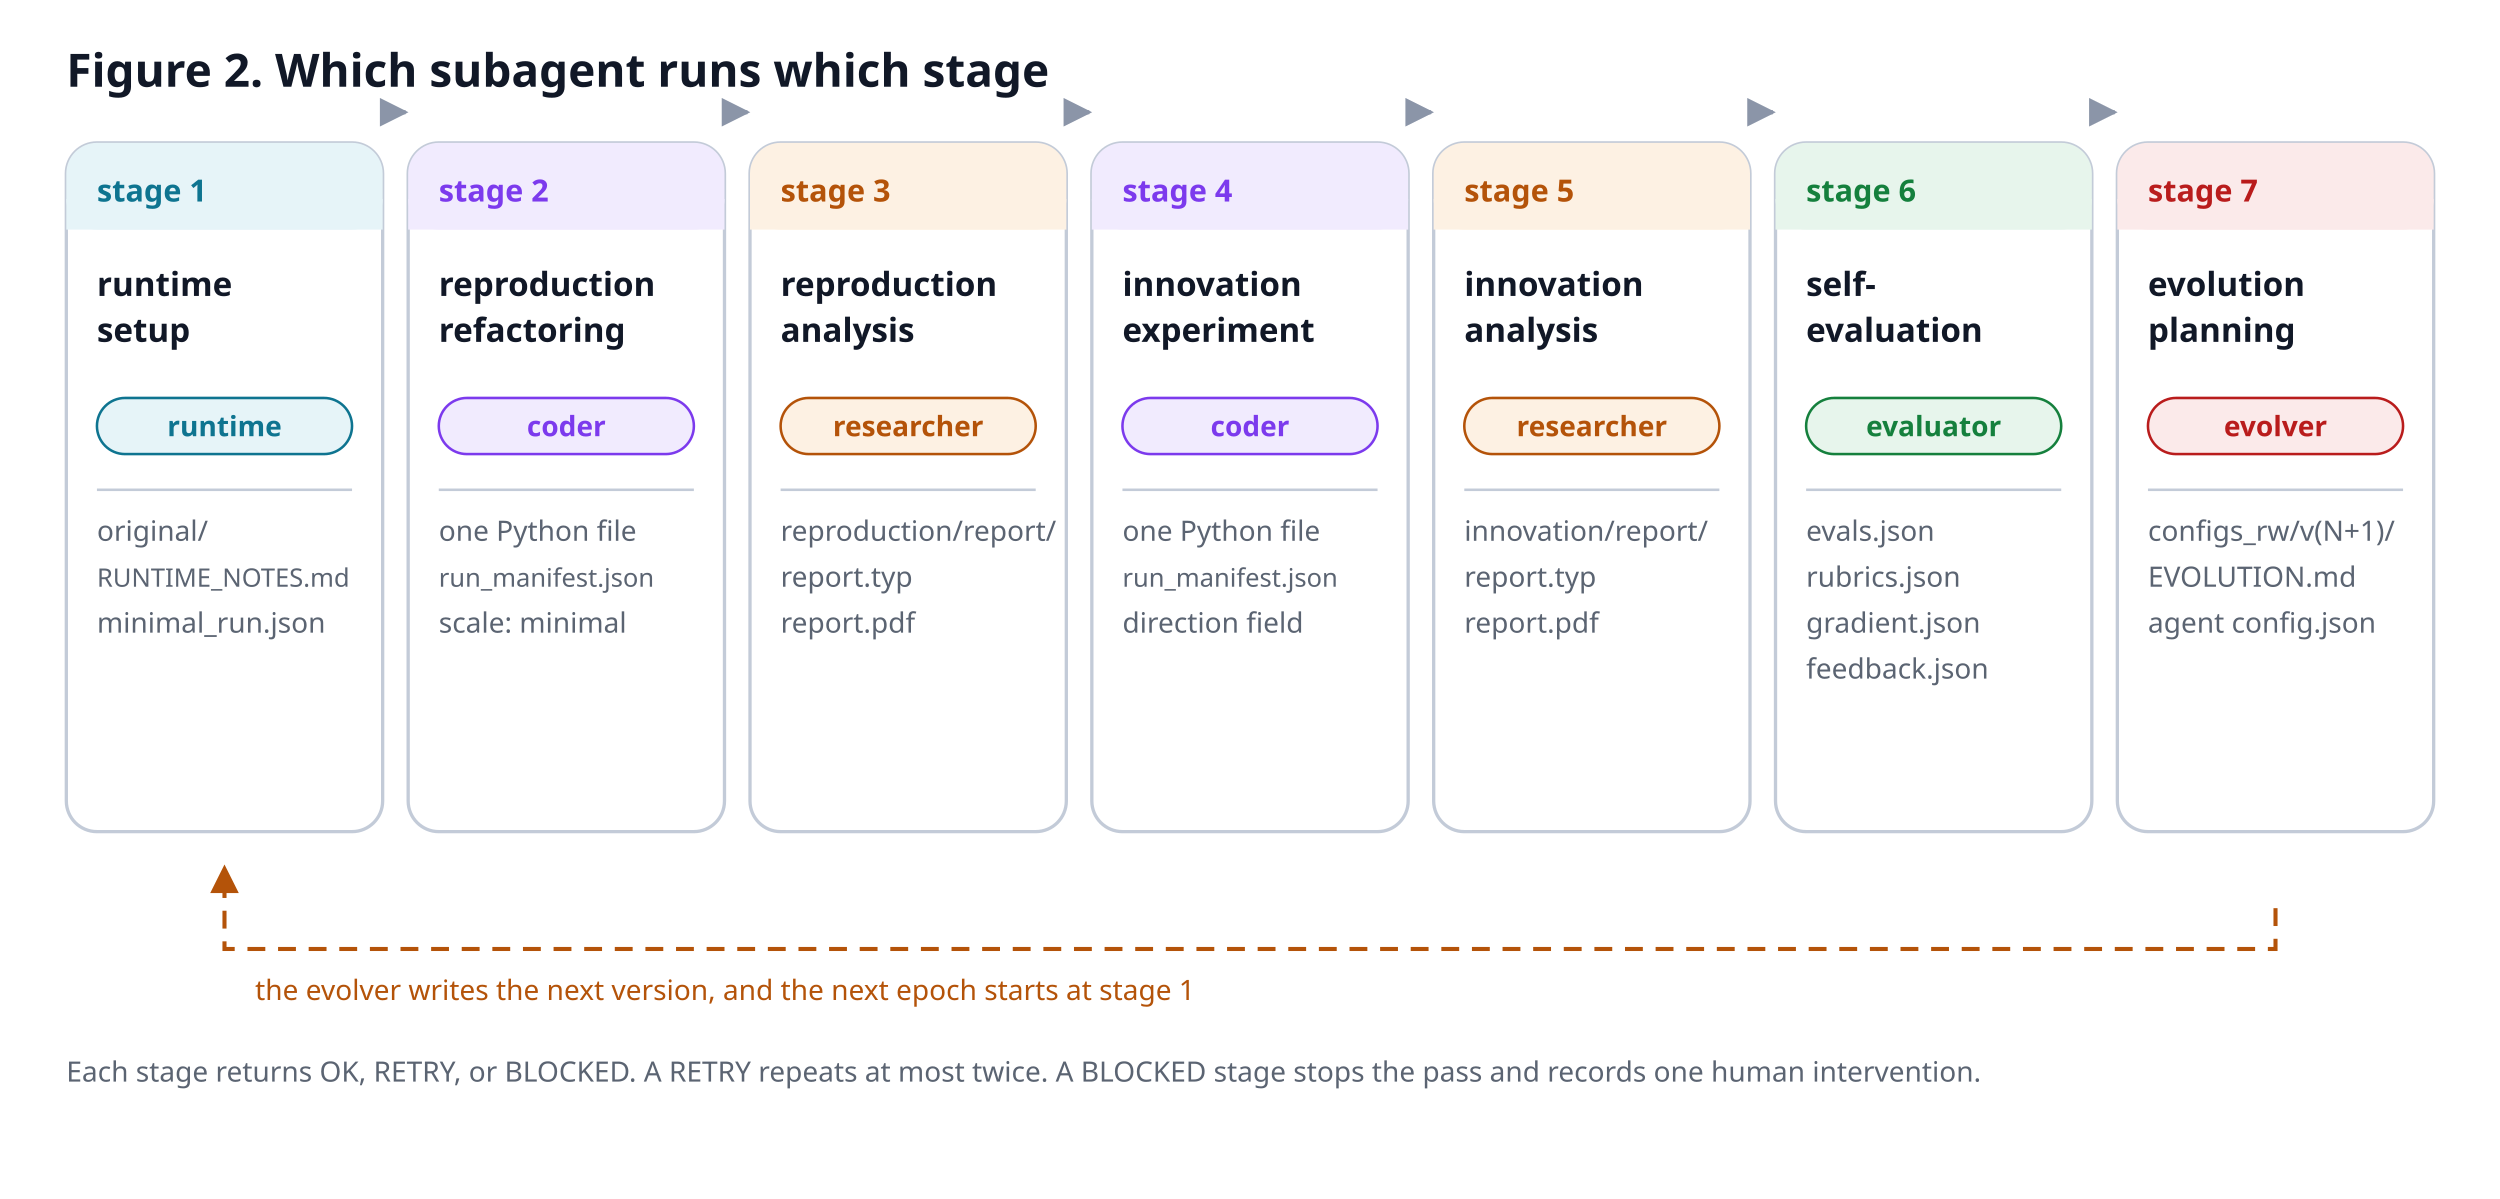
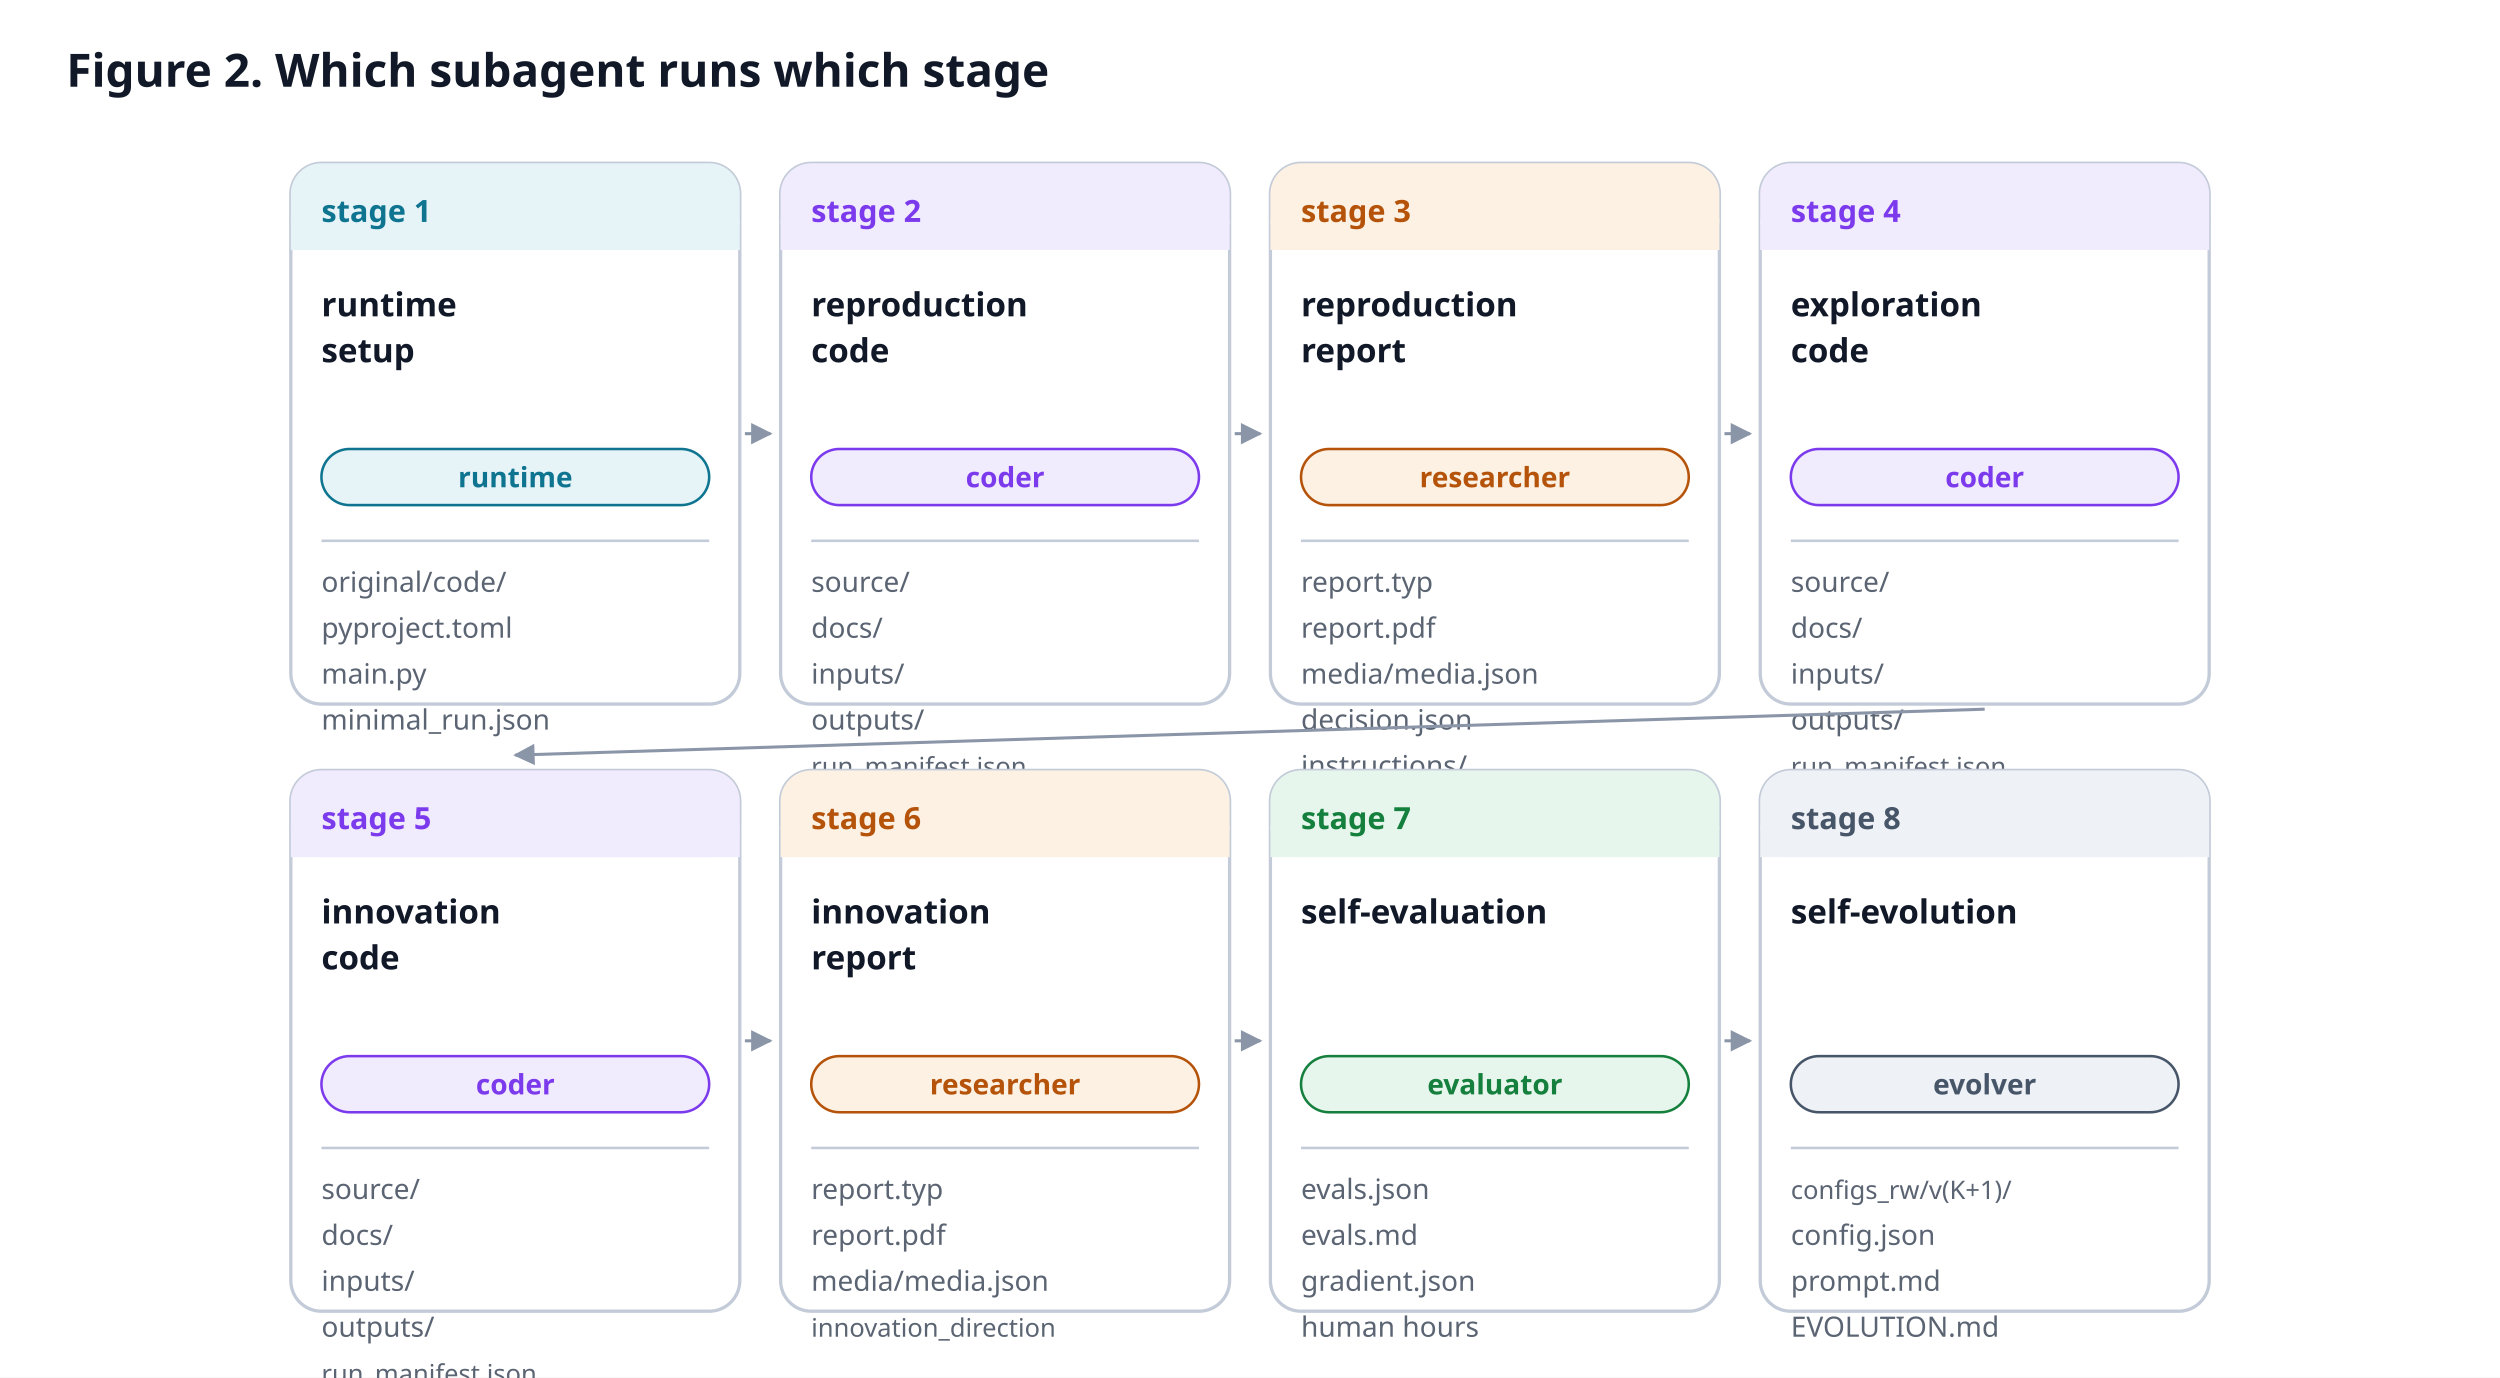
- <svg xmlns="http://www.w3.org/2000/svg" viewBox="0 0 980 470" role="img" aria-labelledby="fig2-title fig2-desc" width="980" height="470">
+ <svg xmlns="http://www.w3.org/2000/svg" viewBox="0 0 980 540" role="img" aria-labelledby="fig2-title fig2-desc" width="980" height="540">
  <defs>
    <marker id="arrow" viewBox="0 0 10 10" refX="9" refY="5" markerWidth="7" markerHeight="7" orient="auto-start-reverse">
      <path d="M 0 0 L 10 5 L 0 10 z" fill="#8b95a8" />
    </marker>
-     <marker id="arrow-warn" viewBox="0 0 10 10" refX="9" refY="5" markerWidth="7" markerHeight="7" orient="auto-start-reverse">
-       <path d="M 0 0 L 10 5 L 0 10 z" fill="#b45309" />
-     </marker>
  </defs>
-   <rect x="0" y="0" width="980" height="470" fill="#ffffff" />
+   <rect x="0" y="0" width="980" height="540" fill="#ffffff" />
  <text x="26" y="34" font-family="'Noto Sans', system-ui, sans-serif" font-size="18" font-weight="600" fill="#111827" text-anchor="start">Figure 2. Which subagent runs which stage</text>
-   <rect x="26" y="56" width="124" height="270" rx="12" fill="#ffffff" stroke="#c3cbd8" stroke-width="1.3" />
-   <rect x="26" y="56" width="124" height="34" rx="12" fill="#e6f4f8" />
-   <rect x="26" y="78" width="124" height="12" fill="#e6f4f8" />
-   <text x="38" y="79" font-family="'Noto Sans', system-ui, sans-serif" font-size="12" font-weight="700" fill="#0e7490" text-anchor="start">stage 1</text>
-   <text x="38" y="116" font-family="'Noto Sans', system-ui, sans-serif" font-size="13" font-weight="600" fill="#111827" text-anchor="start">runtime</text>
-   <text x="38" y="134" font-family="'Noto Sans', system-ui, sans-serif" font-size="13" font-weight="600" fill="#111827" text-anchor="start">setup</text>
-   <rect x="38" y="156" width="100" height="22" rx="11" fill="#e6f4f8" stroke="#0e7490" stroke-width="1" />
-   <text x="88" y="171" font-family="'Noto Sans', system-ui, sans-serif" font-size="11" font-weight="600" fill="#0e7490" text-anchor="middle">runtime</text>
-   <line x1="38" y1="192" x2="138" y2="192" stroke="#c3cbd8" stroke-width="1" />
-   <text x="38" y="212" font-family="'Noto Sans', system-ui, sans-serif" font-size="11" font-weight="400" fill="#5b6472" text-anchor="start">original/</text>
-   <text x="38" y="230" font-family="'Noto Sans', system-ui, sans-serif" font-size="10" font-weight="400" fill="#5b6472" text-anchor="start" textLength="100" lengthAdjust="spacingAndGlyphs">RUNTIME_NOTES.md</text>
-   <text x="38" y="248" font-family="'Noto Sans', system-ui, sans-serif" font-size="11" font-weight="400" fill="#5b6472" text-anchor="start" textLength="100" lengthAdjust="spacingAndGlyphs">minimal_run.json</text>
-   <rect x="160" y="56" width="124" height="270" rx="12" fill="#ffffff" stroke="#c3cbd8" stroke-width="1.3" />
-   <rect x="160" y="56" width="124" height="34" rx="12" fill="#f1ebfe" />
-   <rect x="160" y="78" width="124" height="12" fill="#f1ebfe" />
-   <text x="172" y="79" font-family="'Noto Sans', system-ui, sans-serif" font-size="12" font-weight="700" fill="#7c3aed" text-anchor="start">stage 2</text>
-   <text x="172" y="116" font-family="'Noto Sans', system-ui, sans-serif" font-size="13" font-weight="600" fill="#111827" text-anchor="start">reproduction</text>
-   <text x="172" y="134" font-family="'Noto Sans', system-ui, sans-serif" font-size="13" font-weight="600" fill="#111827" text-anchor="start">refactoring</text>
-   <rect x="172" y="156" width="100" height="22" rx="11" fill="#f1ebfe" stroke="#7c3aed" stroke-width="1" />
-   <text x="222" y="171" font-family="'Noto Sans', system-ui, sans-serif" font-size="11" font-weight="600" fill="#7c3aed" text-anchor="middle">coder</text>
-   <line x1="172" y1="192" x2="272" y2="192" stroke="#c3cbd8" stroke-width="1" />
-   <text x="172" y="212" font-family="'Noto Sans', system-ui, sans-serif" font-size="11" font-weight="400" fill="#5b6472" text-anchor="start">one Python file</text>
-   <text x="172" y="230" font-family="'Noto Sans', system-ui, sans-serif" font-size="10" font-weight="400" fill="#5b6472" text-anchor="start" textLength="100" lengthAdjust="spacingAndGlyphs">run_manifest.json</text>
-   <text x="172" y="248" font-family="'Noto Sans', system-ui, sans-serif" font-size="11" font-weight="400" fill="#5b6472" text-anchor="start">scale: minimal</text>
-   <rect x="294" y="56" width="124" height="270" rx="12" fill="#ffffff" stroke="#c3cbd8" stroke-width="1.3" />
-   <rect x="294" y="56" width="124" height="34" rx="12" fill="#fdf1e3" />
-   <rect x="294" y="78" width="124" height="12" fill="#fdf1e3" />
-   <text x="306" y="79" font-family="'Noto Sans', system-ui, sans-serif" font-size="12" font-weight="700" fill="#b45309" text-anchor="start">stage 3</text>
-   <text x="306" y="116" font-family="'Noto Sans', system-ui, sans-serif" font-size="13" font-weight="600" fill="#111827" text-anchor="start">reproduction</text>
-   <text x="306" y="134" font-family="'Noto Sans', system-ui, sans-serif" font-size="13" font-weight="600" fill="#111827" text-anchor="start">analysis</text>
-   <rect x="306" y="156" width="100" height="22" rx="11" fill="#fdf1e3" stroke="#b45309" stroke-width="1" />
-   <text x="356" y="171" font-family="'Noto Sans', system-ui, sans-serif" font-size="11" font-weight="600" fill="#b45309" text-anchor="middle">researcher</text>
-   <line x1="306" y1="192" x2="406" y2="192" stroke="#c3cbd8" stroke-width="1" />
-   <text x="306" y="212" font-family="'Noto Sans', system-ui, sans-serif" font-size="11" font-weight="400" fill="#5b6472" text-anchor="start" textLength="100" lengthAdjust="spacingAndGlyphs">reproduction/report/</text>
-   <text x="306" y="230" font-family="'Noto Sans', system-ui, sans-serif" font-size="11" font-weight="400" fill="#5b6472" text-anchor="start">report.typ</text>
-   <text x="306" y="248" font-family="'Noto Sans', system-ui, sans-serif" font-size="11" font-weight="400" fill="#5b6472" text-anchor="start">report.pdf</text>
-   <rect x="428" y="56" width="124" height="270" rx="12" fill="#ffffff" stroke="#c3cbd8" stroke-width="1.3" />
-   <rect x="428" y="56" width="124" height="34" rx="12" fill="#f1ebfe" />
-   <rect x="428" y="78" width="124" height="12" fill="#f1ebfe" />
-   <text x="440" y="79" font-family="'Noto Sans', system-ui, sans-serif" font-size="12" font-weight="700" fill="#7c3aed" text-anchor="start">stage 4</text>
-   <text x="440" y="116" font-family="'Noto Sans', system-ui, sans-serif" font-size="13" font-weight="600" fill="#111827" text-anchor="start">innovation</text>
-   <text x="440" y="134" font-family="'Noto Sans', system-ui, sans-serif" font-size="13" font-weight="600" fill="#111827" text-anchor="start">experiment</text>
-   <rect x="440" y="156" width="100" height="22" rx="11" fill="#f1ebfe" stroke="#7c3aed" stroke-width="1" />
-   <text x="490" y="171" font-family="'Noto Sans', system-ui, sans-serif" font-size="11" font-weight="600" fill="#7c3aed" text-anchor="middle">coder</text>
-   <line x1="440" y1="192" x2="540" y2="192" stroke="#c3cbd8" stroke-width="1" />
-   <text x="440" y="212" font-family="'Noto Sans', system-ui, sans-serif" font-size="11" font-weight="400" fill="#5b6472" text-anchor="start">one Python file</text>
-   <text x="440" y="230" font-family="'Noto Sans', system-ui, sans-serif" font-size="10" font-weight="400" fill="#5b6472" text-anchor="start" textLength="100" lengthAdjust="spacingAndGlyphs">run_manifest.json</text>
-   <text x="440" y="248" font-family="'Noto Sans', system-ui, sans-serif" font-size="11" font-weight="400" fill="#5b6472" text-anchor="start">direction field</text>
-   <rect x="562" y="56" width="124" height="270" rx="12" fill="#ffffff" stroke="#c3cbd8" stroke-width="1.3" />
-   <rect x="562" y="56" width="124" height="34" rx="12" fill="#fdf1e3" />
-   <rect x="562" y="78" width="124" height="12" fill="#fdf1e3" />
-   <text x="574" y="79" font-family="'Noto Sans', system-ui, sans-serif" font-size="12" font-weight="700" fill="#b45309" text-anchor="start">stage 5</text>
-   <text x="574" y="116" font-family="'Noto Sans', system-ui, sans-serif" font-size="13" font-weight="600" fill="#111827" text-anchor="start">innovation</text>
-   <text x="574" y="134" font-family="'Noto Sans', system-ui, sans-serif" font-size="13" font-weight="600" fill="#111827" text-anchor="start">analysis</text>
-   <rect x="574" y="156" width="100" height="22" rx="11" fill="#fdf1e3" stroke="#b45309" stroke-width="1" />
-   <text x="624" y="171" font-family="'Noto Sans', system-ui, sans-serif" font-size="11" font-weight="600" fill="#b45309" text-anchor="middle">researcher</text>
-   <line x1="574" y1="192" x2="674" y2="192" stroke="#c3cbd8" stroke-width="1" />
-   <text x="574" y="212" font-family="'Noto Sans', system-ui, sans-serif" font-size="11" font-weight="400" fill="#5b6472" text-anchor="start">innovation/report/</text>
-   <text x="574" y="230" font-family="'Noto Sans', system-ui, sans-serif" font-size="11" font-weight="400" fill="#5b6472" text-anchor="start">report.typ</text>
-   <text x="574" y="248" font-family="'Noto Sans', system-ui, sans-serif" font-size="11" font-weight="400" fill="#5b6472" text-anchor="start">report.pdf</text>
-   <rect x="696" y="56" width="124" height="270" rx="12" fill="#ffffff" stroke="#c3cbd8" stroke-width="1.3" />
-   <rect x="696" y="56" width="124" height="34" rx="12" fill="#e7f5ec" />
-   <rect x="696" y="78" width="124" height="12" fill="#e7f5ec" />
-   <text x="708" y="79" font-family="'Noto Sans', system-ui, sans-serif" font-size="12" font-weight="700" fill="#15803d" text-anchor="start">stage 6</text>
-   <text x="708" y="116" font-family="'Noto Sans', system-ui, sans-serif" font-size="13" font-weight="600" fill="#111827" text-anchor="start">self-</text>
-   <text x="708" y="134" font-family="'Noto Sans', system-ui, sans-serif" font-size="13" font-weight="600" fill="#111827" text-anchor="start">evaluation</text>
-   <rect x="708" y="156" width="100" height="22" rx="11" fill="#e7f5ec" stroke="#15803d" stroke-width="1" />
-   <text x="758" y="171" font-family="'Noto Sans', system-ui, sans-serif" font-size="11" font-weight="600" fill="#15803d" text-anchor="middle">evaluator</text>
-   <line x1="708" y1="192" x2="808" y2="192" stroke="#c3cbd8" stroke-width="1" />
-   <text x="708" y="212" font-family="'Noto Sans', system-ui, sans-serif" font-size="11" font-weight="400" fill="#5b6472" text-anchor="start">evals.json</text>
-   <text x="708" y="230" font-family="'Noto Sans', system-ui, sans-serif" font-size="11" font-weight="400" fill="#5b6472" text-anchor="start">rubrics.json</text>
-   <text x="708" y="248" font-family="'Noto Sans', system-ui, sans-serif" font-size="11" font-weight="400" fill="#5b6472" text-anchor="start">gradient.json</text>
-   <text x="708" y="266" font-family="'Noto Sans', system-ui, sans-serif" font-size="11" font-weight="400" fill="#5b6472" text-anchor="start" textLength="100" lengthAdjust="spacingAndGlyphs">feedback.json</text>
-   <rect x="830" y="56" width="124" height="270" rx="12" fill="#ffffff" stroke="#c3cbd8" stroke-width="1.3" />
-   <rect x="830" y="56" width="124" height="34" rx="12" fill="#fbeaea" />
-   <rect x="830" y="78" width="124" height="12" fill="#fbeaea" />
-   <text x="842" y="79" font-family="'Noto Sans', system-ui, sans-serif" font-size="12" font-weight="700" fill="#b91c1c" text-anchor="start">stage 7</text>
-   <text x="842" y="116" font-family="'Noto Sans', system-ui, sans-serif" font-size="13" font-weight="600" fill="#111827" text-anchor="start">evolution</text>
-   <text x="842" y="134" font-family="'Noto Sans', system-ui, sans-serif" font-size="13" font-weight="600" fill="#111827" text-anchor="start">planning</text>
-   <rect x="842" y="156" width="100" height="22" rx="11" fill="#fbeaea" stroke="#b91c1c" stroke-width="1" />
-   <text x="892" y="171" font-family="'Noto Sans', system-ui, sans-serif" font-size="11" font-weight="600" fill="#b91c1c" text-anchor="middle">evolver</text>
-   <line x1="842" y1="192" x2="942" y2="192" stroke="#c3cbd8" stroke-width="1" />
-   <text x="842" y="212" font-family="'Noto Sans', system-ui, sans-serif" font-size="11" font-weight="400" fill="#5b6472" text-anchor="start" textLength="100" lengthAdjust="spacingAndGlyphs">configs_rw/v(N+1)/</text>
-   <text x="842" y="230" font-family="'Noto Sans', system-ui, sans-serif" font-size="11" font-weight="400" fill="#5b6472" text-anchor="start">EVOLUTION.md</text>
-   <text x="842" y="248" font-family="'Noto Sans', system-ui, sans-serif" font-size="11" font-weight="400" fill="#5b6472" text-anchor="start" textLength="100" lengthAdjust="spacingAndGlyphs">agent config.json</text>
-   <line x1="151" y1="44" x2="159" y2="44" stroke="#8b95a8" stroke-width="1.6" marker-end="url(#arrow)" />
-   <line x1="285" y1="44" x2="293" y2="44" stroke="#8b95a8" stroke-width="1.6" marker-end="url(#arrow)" />
-   <line x1="419" y1="44" x2="427" y2="44" stroke="#8b95a8" stroke-width="1.6" marker-end="url(#arrow)" />
-   <line x1="553" y1="44" x2="561" y2="44" stroke="#8b95a8" stroke-width="1.6" marker-end="url(#arrow)" />
-   <line x1="687" y1="44" x2="695" y2="44" stroke="#8b95a8" stroke-width="1.6" marker-end="url(#arrow)" />
-   <line x1="821" y1="44" x2="829" y2="44" stroke="#8b95a8" stroke-width="1.6" marker-end="url(#arrow)" />
-   <polyline points="892,356 892,372 88,372 88,340" fill="none" stroke="#b45309" stroke-width="1.6" stroke-dasharray="7 5" marker-end="url(#arrow-warn)" />
-   <text x="100" y="392" font-family="'Noto Sans', system-ui, sans-serif" font-size="11" font-weight="400" fill="#b45309" text-anchor="start">the evolver writes the next version, and the next epoch starts at stage 1</text>
-   <text x="26" y="424" font-family="'Noto Sans', system-ui, sans-serif" font-size="11" font-weight="400" fill="#5b6472" text-anchor="start">Each stage returns OK, RETRY, or BLOCKED. A RETRY repeats at most twice. A BLOCKED stage stops the pass and records one human intervention.</text>
+   <rect x="114" y="64" width="176" height="212" rx="12" fill="#ffffff" stroke="#c3cbd8" stroke-width="1.3" />
+   <rect x="114" y="64" width="176" height="34" rx="12" fill="#e6f4f8" />
+   <rect x="114" y="86" width="176" height="12" fill="#e6f4f8" />
+   <text x="126" y="87" font-family="'Noto Sans', system-ui, sans-serif" font-size="12" font-weight="700" fill="#0e7490" text-anchor="start">stage 1</text>
+   <text x="126" y="124" font-family="'Noto Sans', system-ui, sans-serif" font-size="13" font-weight="600" fill="#111827" text-anchor="start">runtime</text>
+   <text x="126" y="142" font-family="'Noto Sans', system-ui, sans-serif" font-size="13" font-weight="600" fill="#111827" text-anchor="start">setup</text>
+   <rect x="126" y="176" width="152" height="22" rx="11" fill="#e6f4f8" stroke="#0e7490" stroke-width="1" />
+   <text x="202.0" y="191" font-family="'Noto Sans', system-ui, sans-serif" font-size="11" font-weight="600" fill="#0e7490" text-anchor="middle">runtime</text>
+   <line x1="126" y1="212" x2="278" y2="212" stroke="#c3cbd8" stroke-width="1" />
+   <text x="126" y="232" font-family="'Noto Sans', system-ui, sans-serif" font-size="11" font-weight="400" fill="#5b6472" text-anchor="start">original/code/</text>
+   <text x="126" y="250" font-family="'Noto Sans', system-ui, sans-serif" font-size="11" font-weight="400" fill="#5b6472" text-anchor="start">pyproject.toml</text>
+   <text x="126" y="268" font-family="'Noto Sans', system-ui, sans-serif" font-size="11" font-weight="400" fill="#5b6472" text-anchor="start">main.py</text>
+   <text x="126" y="286" font-family="'Noto Sans', system-ui, sans-serif" font-size="11" font-weight="400" fill="#5b6472" text-anchor="start">minimal_run.json</text>
+   <rect x="306" y="64" width="176" height="212" rx="12" fill="#ffffff" stroke="#c3cbd8" stroke-width="1.3" />
+   <rect x="306" y="64" width="176" height="34" rx="12" fill="#f1ebfe" />
+   <rect x="306" y="86" width="176" height="12" fill="#f1ebfe" />
+   <text x="318" y="87" font-family="'Noto Sans', system-ui, sans-serif" font-size="12" font-weight="700" fill="#7c3aed" text-anchor="start">stage 2</text>
+   <text x="318" y="124" font-family="'Noto Sans', system-ui, sans-serif" font-size="13" font-weight="600" fill="#111827" text-anchor="start">reproduction</text>
+   <text x="318" y="142" font-family="'Noto Sans', system-ui, sans-serif" font-size="13" font-weight="600" fill="#111827" text-anchor="start">code</text>
+   <rect x="318" y="176" width="152" height="22" rx="11" fill="#f1ebfe" stroke="#7c3aed" stroke-width="1" />
+   <text x="394.0" y="191" font-family="'Noto Sans', system-ui, sans-serif" font-size="11" font-weight="600" fill="#7c3aed" text-anchor="middle">coder</text>
+   <line x1="318" y1="212" x2="470" y2="212" stroke="#c3cbd8" stroke-width="1" />
+   <text x="318" y="232" font-family="'Noto Sans', system-ui, sans-serif" font-size="11" font-weight="400" fill="#5b6472" text-anchor="start">source/</text>
+   <text x="318" y="250" font-family="'Noto Sans', system-ui, sans-serif" font-size="11" font-weight="400" fill="#5b6472" text-anchor="start">docs/</text>
+   <text x="318" y="268" font-family="'Noto Sans', system-ui, sans-serif" font-size="11" font-weight="400" fill="#5b6472" text-anchor="start">inputs/</text>
+   <text x="318" y="286" font-family="'Noto Sans', system-ui, sans-serif" font-size="11" font-weight="400" fill="#5b6472" text-anchor="start">outputs/</text>
+   <text x="318" y="304" font-family="'Noto Sans', system-ui, sans-serif" font-size="10" font-weight="400" fill="#5b6472" text-anchor="start">run_manifest.json</text>
+   <rect x="498" y="64" width="176" height="212" rx="12" fill="#ffffff" stroke="#c3cbd8" stroke-width="1.3" />
+   <rect x="498" y="64" width="176" height="34" rx="12" fill="#fdf1e3" />
+   <rect x="498" y="86" width="176" height="12" fill="#fdf1e3" />
+   <text x="510" y="87" font-family="'Noto Sans', system-ui, sans-serif" font-size="12" font-weight="700" fill="#b45309" text-anchor="start">stage 3</text>
+   <text x="510" y="124" font-family="'Noto Sans', system-ui, sans-serif" font-size="13" font-weight="600" fill="#111827" text-anchor="start">reproduction</text>
+   <text x="510" y="142" font-family="'Noto Sans', system-ui, sans-serif" font-size="13" font-weight="600" fill="#111827" text-anchor="start">report</text>
+   <rect x="510" y="176" width="152" height="22" rx="11" fill="#fdf1e3" stroke="#b45309" stroke-width="1" />
+   <text x="586.0" y="191" font-family="'Noto Sans', system-ui, sans-serif" font-size="11" font-weight="600" fill="#b45309" text-anchor="middle">researcher</text>
+   <line x1="510" y1="212" x2="662" y2="212" stroke="#c3cbd8" stroke-width="1" />
+   <text x="510" y="232" font-family="'Noto Sans', system-ui, sans-serif" font-size="11" font-weight="400" fill="#5b6472" text-anchor="start">report.typ</text>
+   <text x="510" y="250" font-family="'Noto Sans', system-ui, sans-serif" font-size="11" font-weight="400" fill="#5b6472" text-anchor="start">report.pdf</text>
+   <text x="510" y="268" font-family="'Noto Sans', system-ui, sans-serif" font-size="11" font-weight="400" fill="#5b6472" text-anchor="start">media/media.json</text>
+   <text x="510" y="286" font-family="'Noto Sans', system-ui, sans-serif" font-size="11" font-weight="400" fill="#5b6472" text-anchor="start">decision.json</text>
+   <text x="510" y="304" font-family="'Noto Sans', system-ui, sans-serif" font-size="11" font-weight="400" fill="#5b6472" text-anchor="start">instructions/</text>
+   <rect x="690" y="64" width="176" height="212" rx="12" fill="#ffffff" stroke="#c3cbd8" stroke-width="1.3" />
+   <rect x="690" y="64" width="176" height="34" rx="12" fill="#f1ebfe" />
+   <rect x="690" y="86" width="176" height="12" fill="#f1ebfe" />
+   <text x="702" y="87" font-family="'Noto Sans', system-ui, sans-serif" font-size="12" font-weight="700" fill="#7c3aed" text-anchor="start">stage 4</text>
+   <text x="702" y="124" font-family="'Noto Sans', system-ui, sans-serif" font-size="13" font-weight="600" fill="#111827" text-anchor="start">exploration</text>
+   <text x="702" y="142" font-family="'Noto Sans', system-ui, sans-serif" font-size="13" font-weight="600" fill="#111827" text-anchor="start">code</text>
+   <rect x="702" y="176" width="152" height="22" rx="11" fill="#f1ebfe" stroke="#7c3aed" stroke-width="1" />
+   <text x="778.0" y="191" font-family="'Noto Sans', system-ui, sans-serif" font-size="11" font-weight="600" fill="#7c3aed" text-anchor="middle">coder</text>
+   <line x1="702" y1="212" x2="854" y2="212" stroke="#c3cbd8" stroke-width="1" />
+   <text x="702" y="232" font-family="'Noto Sans', system-ui, sans-serif" font-size="11" font-weight="400" fill="#5b6472" text-anchor="start">source/</text>
+   <text x="702" y="250" font-family="'Noto Sans', system-ui, sans-serif" font-size="11" font-weight="400" fill="#5b6472" text-anchor="start">docs/</text>
+   <text x="702" y="268" font-family="'Noto Sans', system-ui, sans-serif" font-size="11" font-weight="400" fill="#5b6472" text-anchor="start">inputs/</text>
+   <text x="702" y="286" font-family="'Noto Sans', system-ui, sans-serif" font-size="11" font-weight="400" fill="#5b6472" text-anchor="start">outputs/</text>
+   <text x="702" y="304" font-family="'Noto Sans', system-ui, sans-serif" font-size="10" font-weight="400" fill="#5b6472" text-anchor="start">run_manifest.json</text>
+   <rect x="114" y="302" width="176" height="212" rx="12" fill="#ffffff" stroke="#c3cbd8" stroke-width="1.3" />
+   <rect x="114" y="302" width="176" height="34" rx="12" fill="#f1ebfe" />
+   <rect x="114" y="324" width="176" height="12" fill="#f1ebfe" />
+   <text x="126" y="325" font-family="'Noto Sans', system-ui, sans-serif" font-size="12" font-weight="700" fill="#7c3aed" text-anchor="start">stage 5</text>
+   <text x="126" y="362" font-family="'Noto Sans', system-ui, sans-serif" font-size="13" font-weight="600" fill="#111827" text-anchor="start">innovation</text>
+   <text x="126" y="380" font-family="'Noto Sans', system-ui, sans-serif" font-size="13" font-weight="600" fill="#111827" text-anchor="start">code</text>
+   <rect x="126" y="414" width="152" height="22" rx="11" fill="#f1ebfe" stroke="#7c3aed" stroke-width="1" />
+   <text x="202.0" y="429" font-family="'Noto Sans', system-ui, sans-serif" font-size="11" font-weight="600" fill="#7c3aed" text-anchor="middle">coder</text>
+   <line x1="126" y1="450" x2="278" y2="450" stroke="#c3cbd8" stroke-width="1" />
+   <text x="126" y="470" font-family="'Noto Sans', system-ui, sans-serif" font-size="11" font-weight="400" fill="#5b6472" text-anchor="start">source/</text>
+   <text x="126" y="488" font-family="'Noto Sans', system-ui, sans-serif" font-size="11" font-weight="400" fill="#5b6472" text-anchor="start">docs/</text>
+   <text x="126" y="506" font-family="'Noto Sans', system-ui, sans-serif" font-size="11" font-weight="400" fill="#5b6472" text-anchor="start">inputs/</text>
+   <text x="126" y="524" font-family="'Noto Sans', system-ui, sans-serif" font-size="11" font-weight="400" fill="#5b6472" text-anchor="start">outputs/</text>
+   <text x="126" y="542" font-family="'Noto Sans', system-ui, sans-serif" font-size="10" font-weight="400" fill="#5b6472" text-anchor="start">run_manifest.json</text>
+   <rect x="306" y="302" width="176" height="212" rx="12" fill="#ffffff" stroke="#c3cbd8" stroke-width="1.3" />
+   <rect x="306" y="302" width="176" height="34" rx="12" fill="#fdf1e3" />
+   <rect x="306" y="324" width="176" height="12" fill="#fdf1e3" />
+   <text x="318" y="325" font-family="'Noto Sans', system-ui, sans-serif" font-size="12" font-weight="700" fill="#b45309" text-anchor="start">stage 6</text>
+   <text x="318" y="362" font-family="'Noto Sans', system-ui, sans-serif" font-size="13" font-weight="600" fill="#111827" text-anchor="start">innovation</text>
+   <text x="318" y="380" font-family="'Noto Sans', system-ui, sans-serif" font-size="13" font-weight="600" fill="#111827" text-anchor="start">report</text>
+   <rect x="318" y="414" width="152" height="22" rx="11" fill="#fdf1e3" stroke="#b45309" stroke-width="1" />
+   <text x="394.0" y="429" font-family="'Noto Sans', system-ui, sans-serif" font-size="11" font-weight="600" fill="#b45309" text-anchor="middle">researcher</text>
+   <line x1="318" y1="450" x2="470" y2="450" stroke="#c3cbd8" stroke-width="1" />
+   <text x="318" y="470" font-family="'Noto Sans', system-ui, sans-serif" font-size="11" font-weight="400" fill="#5b6472" text-anchor="start">report.typ</text>
+   <text x="318" y="488" font-family="'Noto Sans', system-ui, sans-serif" font-size="11" font-weight="400" fill="#5b6472" text-anchor="start">report.pdf</text>
+   <text x="318" y="506" font-family="'Noto Sans', system-ui, sans-serif" font-size="11" font-weight="400" fill="#5b6472" text-anchor="start">media/media.json</text>
+   <text x="318" y="524" font-family="'Noto Sans', system-ui, sans-serif" font-size="10" font-weight="400" fill="#5b6472" text-anchor="start">innovation_direction</text>
+   <rect x="498" y="302" width="176" height="212" rx="12" fill="#ffffff" stroke="#c3cbd8" stroke-width="1.3" />
+   <rect x="498" y="302" width="176" height="34" rx="12" fill="#e7f6ec" />
+   <rect x="498" y="324" width="176" height="12" fill="#e7f6ec" />
+   <text x="510" y="325" font-family="'Noto Sans', system-ui, sans-serif" font-size="12" font-weight="700" fill="#15803d" text-anchor="start">stage 7</text>
+   <text x="510" y="362" font-family="'Noto Sans', system-ui, sans-serif" font-size="13" font-weight="600" fill="#111827" text-anchor="start">self-evaluation</text>
+   <rect x="510" y="414" width="152" height="22" rx="11" fill="#e7f6ec" stroke="#15803d" stroke-width="1" />
+   <text x="586.0" y="429" font-family="'Noto Sans', system-ui, sans-serif" font-size="11" font-weight="600" fill="#15803d" text-anchor="middle">evaluator</text>
+   <line x1="510" y1="450" x2="662" y2="450" stroke="#c3cbd8" stroke-width="1" />
+   <text x="510" y="470" font-family="'Noto Sans', system-ui, sans-serif" font-size="11" font-weight="400" fill="#5b6472" text-anchor="start">evals.json</text>
+   <text x="510" y="488" font-family="'Noto Sans', system-ui, sans-serif" font-size="11" font-weight="400" fill="#5b6472" text-anchor="start">evals.md</text>
+   <text x="510" y="506" font-family="'Noto Sans', system-ui, sans-serif" font-size="11" font-weight="400" fill="#5b6472" text-anchor="start">gradient.json</text>
+   <text x="510" y="524" font-family="'Noto Sans', system-ui, sans-serif" font-size="11" font-weight="400" fill="#5b6472" text-anchor="start">human hours</text>
+   <rect x="690" y="302" width="176" height="212" rx="12" fill="#ffffff" stroke="#c3cbd8" stroke-width="1.3" />
+   <rect x="690" y="302" width="176" height="34" rx="12" fill="#eef1f6" />
+   <rect x="690" y="324" width="176" height="12" fill="#eef1f6" />
+   <text x="702" y="325" font-family="'Noto Sans', system-ui, sans-serif" font-size="12" font-weight="700" fill="#475569" text-anchor="start">stage 8</text>
+   <text x="702" y="362" font-family="'Noto Sans', system-ui, sans-serif" font-size="13" font-weight="600" fill="#111827" text-anchor="start">self-evolution</text>
+   <rect x="702" y="414" width="152" height="22" rx="11" fill="#eef1f6" stroke="#475569" stroke-width="1" />
+   <text x="778.0" y="429" font-family="'Noto Sans', system-ui, sans-serif" font-size="11" font-weight="600" fill="#475569" text-anchor="middle">evolver</text>
+   <line x1="702" y1="450" x2="854" y2="450" stroke="#c3cbd8" stroke-width="1" />
+   <text x="702" y="470" font-family="'Noto Sans', system-ui, sans-serif" font-size="10" font-weight="400" fill="#5b6472" text-anchor="start">configs_rw/v(K+1)/</text>
+   <text x="702" y="488" font-family="'Noto Sans', system-ui, sans-serif" font-size="11" font-weight="400" fill="#5b6472" text-anchor="start">config.json</text>
+   <text x="702" y="506" font-family="'Noto Sans', system-ui, sans-serif" font-size="11" font-weight="400" fill="#5b6472" text-anchor="start">prompt.md</text>
+   <text x="702" y="524" font-family="'Noto Sans', system-ui, sans-serif" font-size="11" font-weight="400" fill="#5b6472" text-anchor="start">EVOLUTION.md</text>
+   <line x1="292" y1="170.0" x2="302" y2="170.0" stroke="#8b95a8" stroke-width="1.2" marker-end="url(#arrow)" />
+   <line x1="484" y1="170.0" x2="494" y2="170.0" stroke="#8b95a8" stroke-width="1.2" marker-end="url(#arrow)" />
+   <line x1="676" y1="170.0" x2="686" y2="170.0" stroke="#8b95a8" stroke-width="1.2" marker-end="url(#arrow)" />
+   <line x1="778.0" y1="278" x2="202.0" y2="296" stroke="#8b95a8" stroke-width="1.2" marker-end="url(#arrow)" />
+   <line x1="292" y1="408.0" x2="302" y2="408.0" stroke="#8b95a8" stroke-width="1.2" marker-end="url(#arrow)" />
+   <line x1="484" y1="408.0" x2="494" y2="408.0" stroke="#8b95a8" stroke-width="1.2" marker-end="url(#arrow)" />
+   <line x1="676" y1="408.0" x2="686" y2="408.0" stroke="#8b95a8" stroke-width="1.2" marker-end="url(#arrow)" />
</svg>
